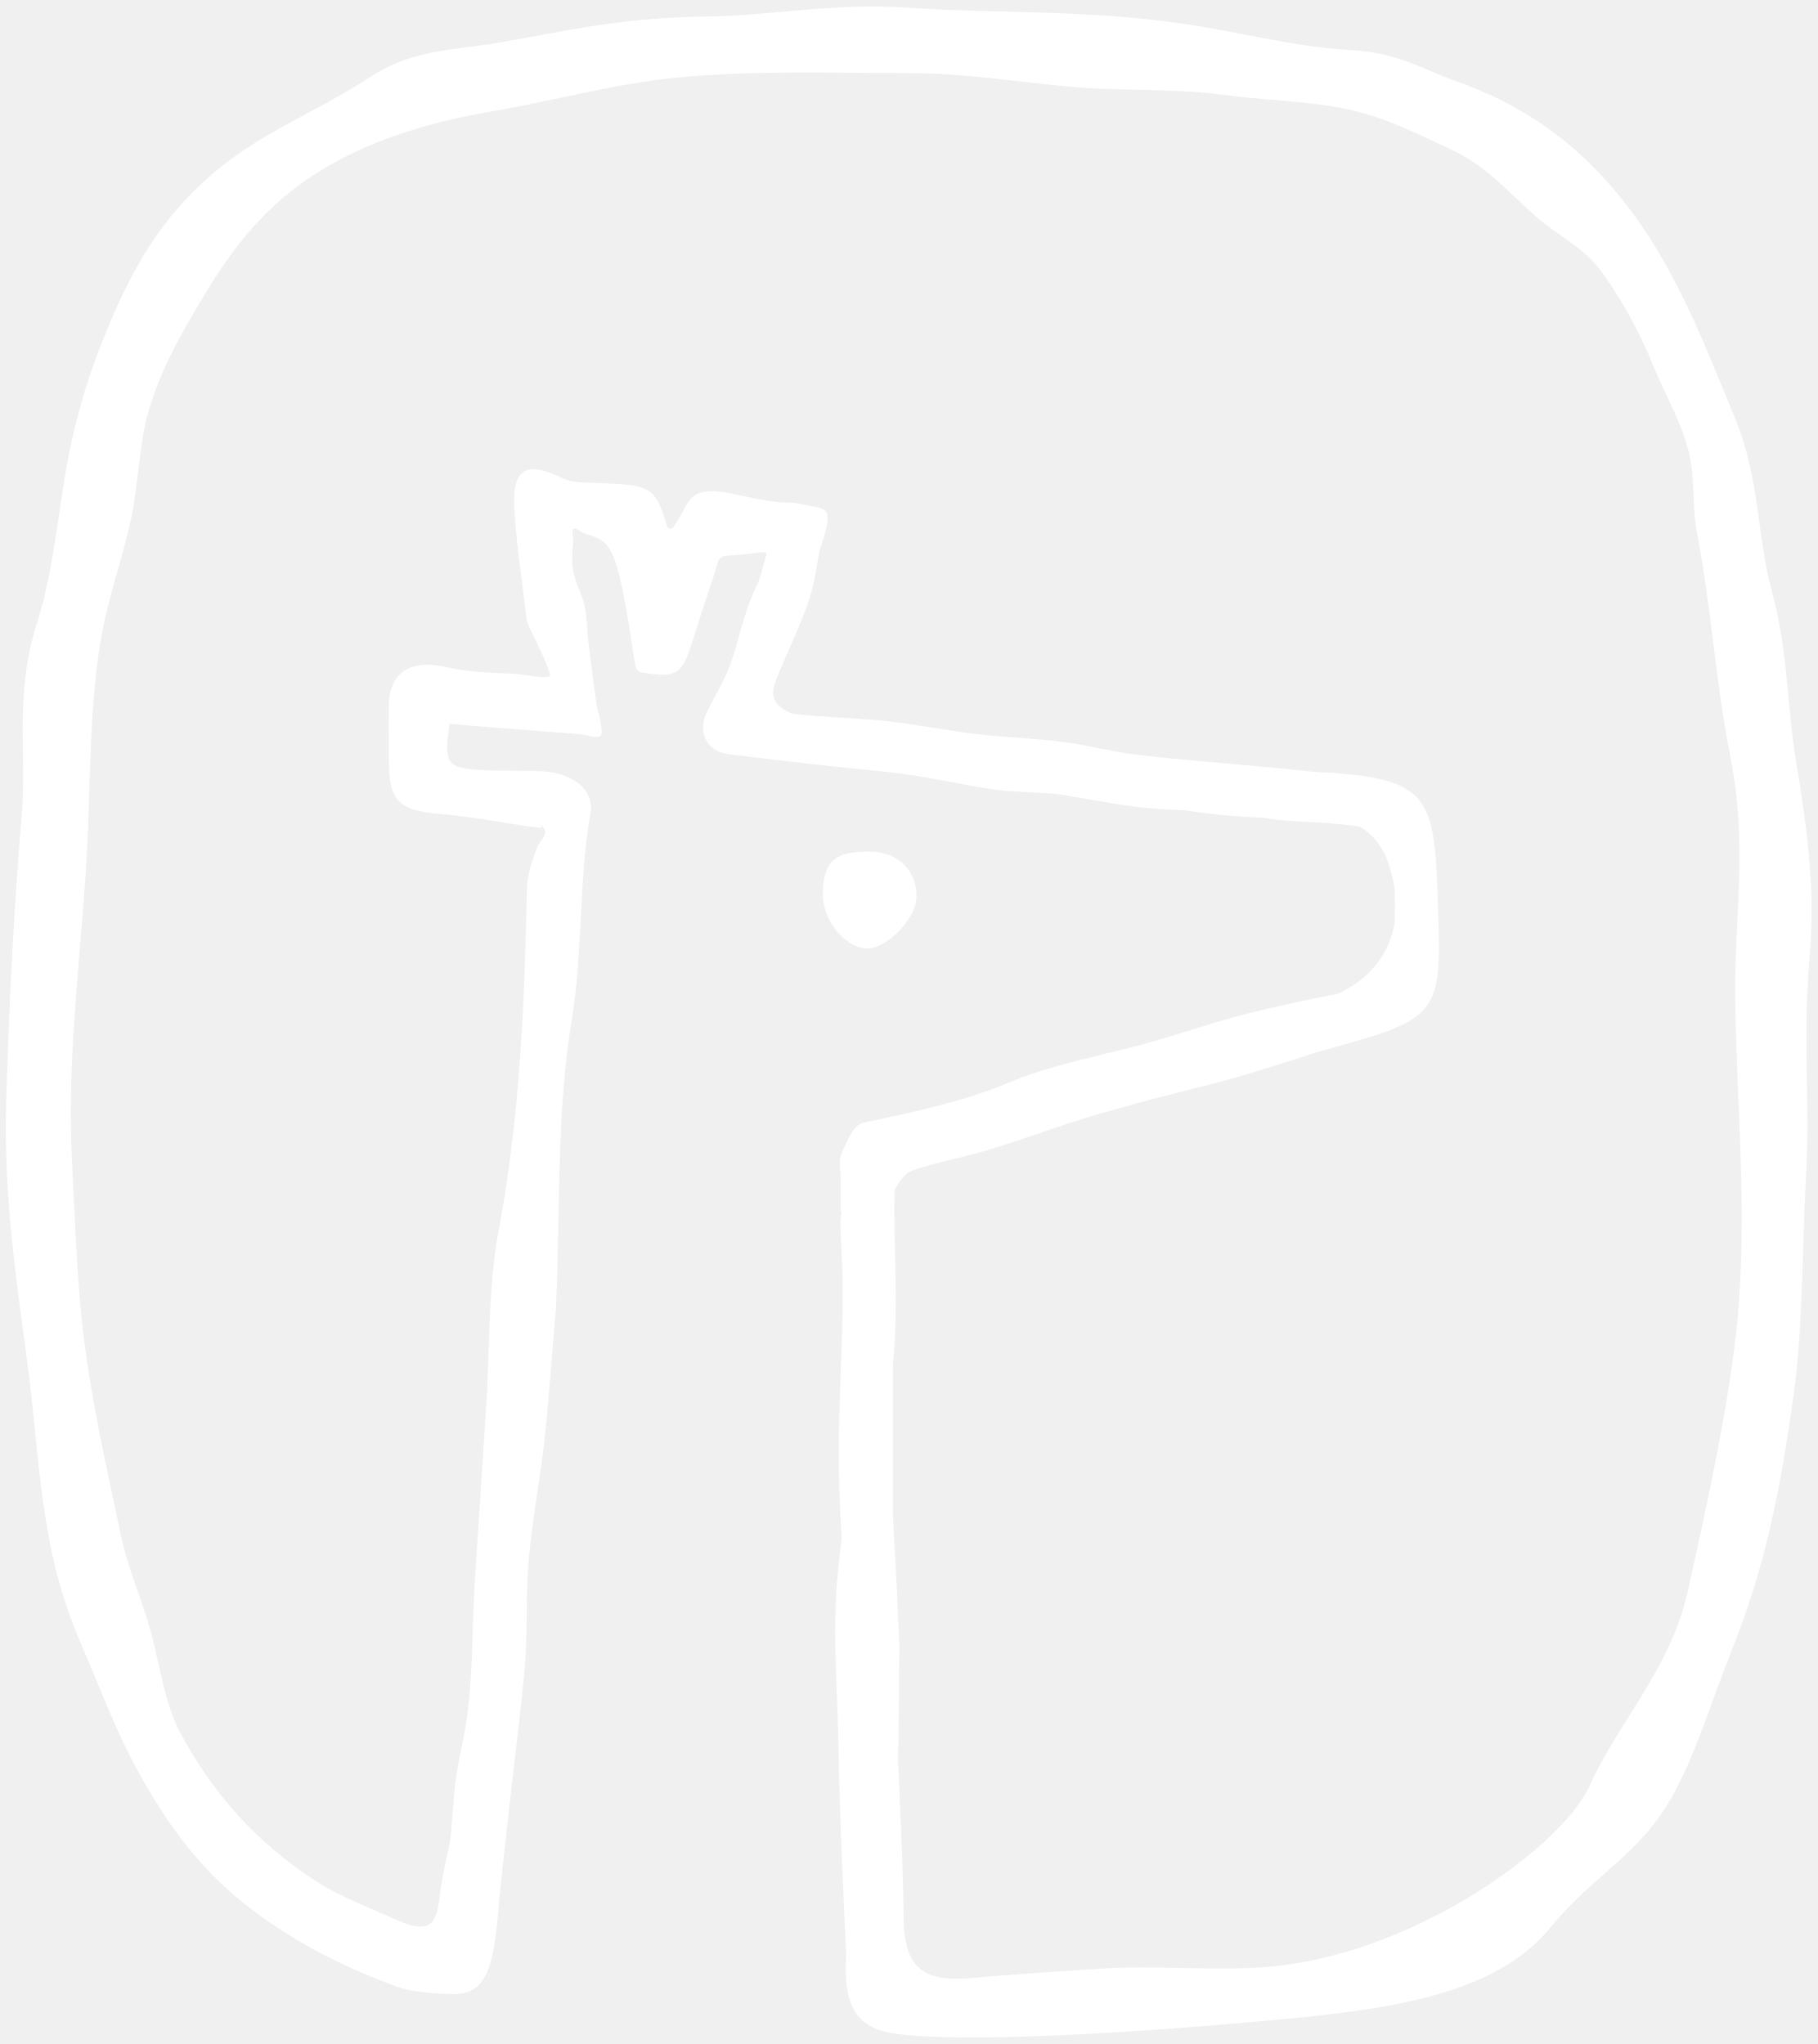
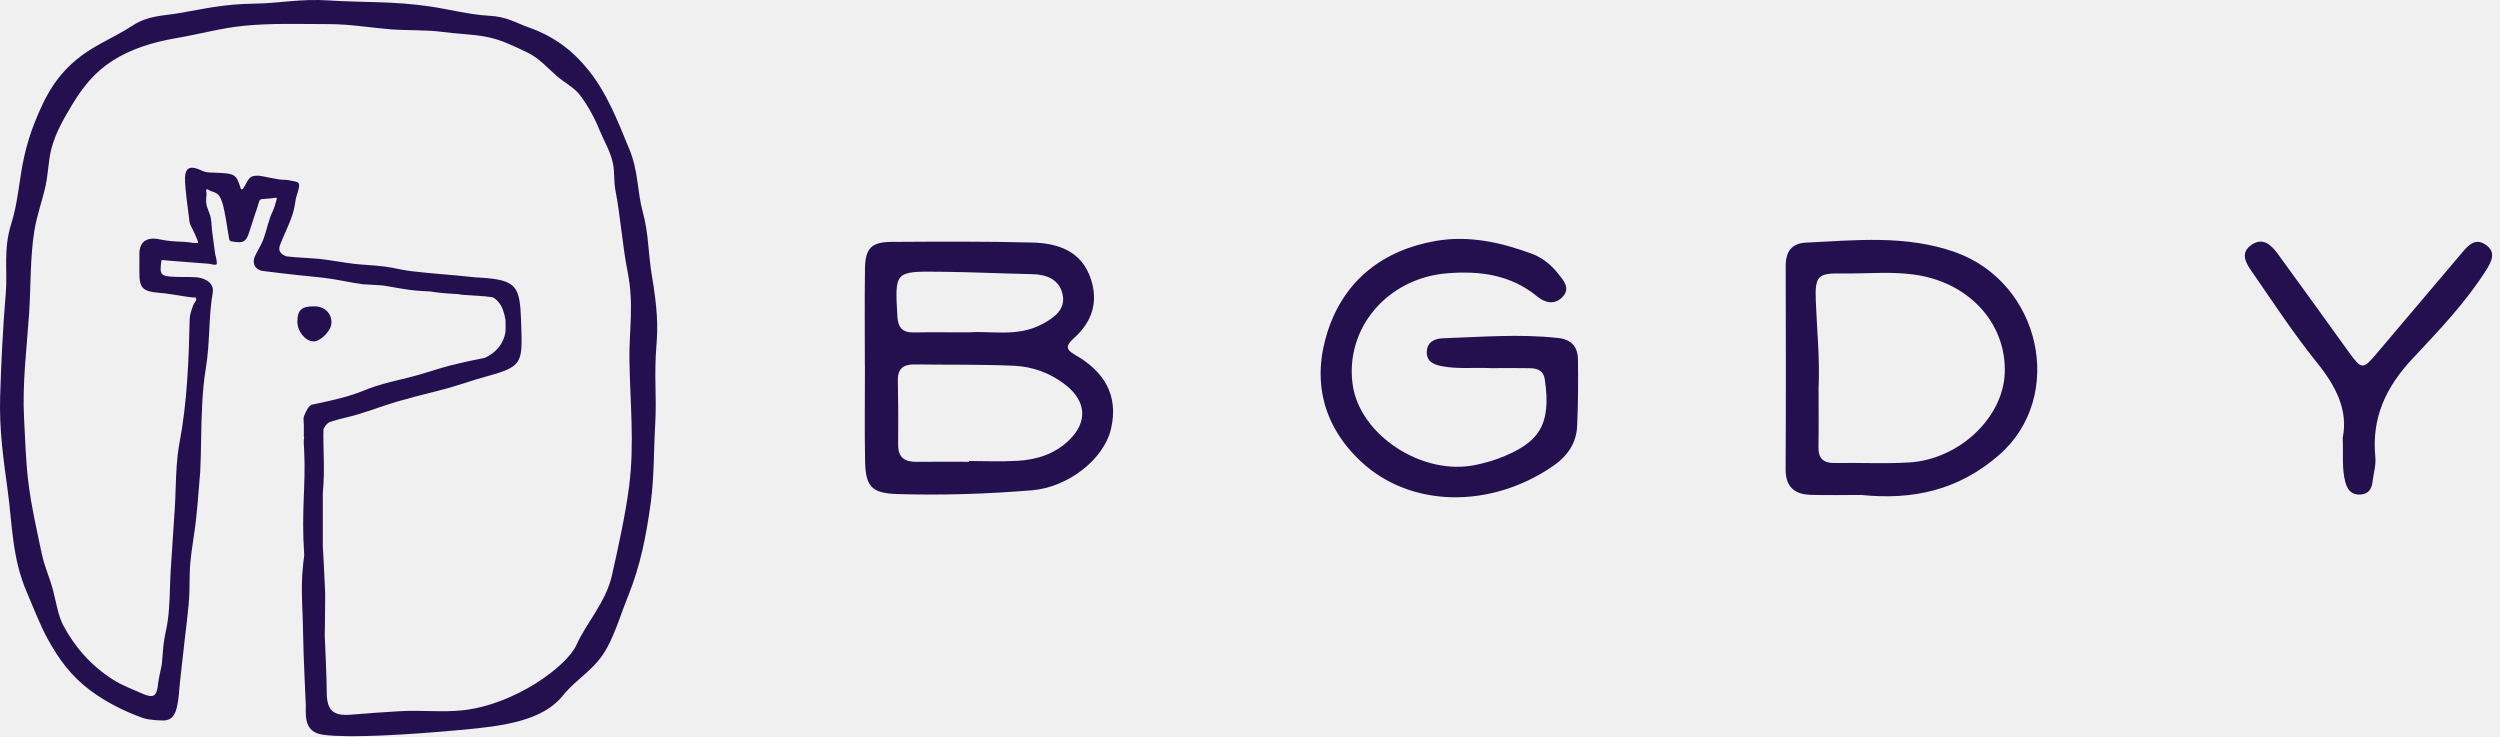
- <svg xmlns="http://www.w3.org/2000/svg" width="80" height="90" viewBox="0 0 80 90" fill="none">
-   <g clip-path="url(#clip0_18_42)">
-     <path d="M79.077 33.621C78.653 31.127 78.724 28.694 78.008 26.081C77.324 23.583 77.482 21.117 76.386 18.44C74.845 14.673 73.616 11.539 71.415 8.791C69.648 6.586 67.45 4.763 64.112 3.582C62.636 3.06 61.574 2.318 59.439 2.203C57.049 2.075 54.705 1.44 52.323 1.082C47.769 0.399 44.148 0.618 40.046 0.343C36.591 0.111 34.065 0.69 31.023 0.731C27.181 0.783 24.941 1.375 21.896 1.888C19.868 2.229 18.152 2.174 16.276 3.403C14.156 4.791 11.945 5.663 10.081 7.074C7.118 9.319 5.736 11.913 4.436 15.206C3.931 16.481 3.515 17.842 3.187 19.291C2.572 22.004 2.459 24.812 1.631 27.425C0.622 30.612 1.188 33.128 0.956 35.888C0.601 40.115 0.409 44.162 0.277 48.36C0.144 52.577 0.697 56.199 1.216 60.09C1.761 64.189 1.72 68.115 3.537 72.311C4.342 74.169 5.081 76.161 5.972 77.802C7.363 80.364 8.876 82.446 11.238 84.196C13.05 85.538 15.145 86.638 17.519 87.491C18.322 87.781 19.74 87.793 19.74 87.793C21.175 87.911 21.661 87.04 21.89 84.629C21.928 84.229 21.956 83.828 21.993 83.427C21.999 83.365 22.402 79.65 22.618 77.828C22.784 76.436 22.953 74.997 23.085 73.578C23.163 72.746 23.174 71.895 23.184 71.071C23.195 70.278 23.206 69.459 23.276 68.658C23.363 67.675 23.51 66.679 23.652 65.716C23.767 64.943 23.881 64.169 23.968 63.392C24.106 62.142 24.207 60.867 24.304 59.634C24.348 59.096 24.389 58.559 24.435 58.022L24.451 57.86C24.461 57.746 24.473 57.633 24.478 57.518C24.535 56.252 24.559 54.96 24.581 53.71C24.634 50.819 24.687 47.829 25.161 44.959C25.411 43.445 25.49 41.908 25.566 40.422C25.644 38.893 25.724 37.312 25.994 35.773C26.058 35.405 25.967 35.054 25.733 34.757C25.367 34.295 24.68 34.004 23.845 33.959C23.414 33.935 22.981 33.935 22.547 33.935C22.225 33.934 21.902 33.933 21.579 33.923C20.582 33.892 20.067 33.828 19.838 33.542C19.616 33.264 19.658 32.771 19.79 31.87L20.984 31.973L25.492 32.324C25.796 32.35 26.283 32.545 26.441 32.398C26.599 32.251 26.268 31.098 26.268 31.098C26.136 30.095 26.017 29.205 25.905 28.313C25.88 28.106 25.866 27.895 25.852 27.686C25.828 27.354 25.807 27.012 25.733 26.684C25.677 26.428 25.58 26.177 25.486 25.934C25.372 25.64 25.254 25.334 25.213 25.026C25.158 24.631 25.198 24.213 25.236 23.81C25.251 23.653 25.127 23.392 25.238 23.3C25.351 23.207 25.571 23.43 25.745 23.488C26.131 23.617 26.531 23.75 26.725 24.018C27.107 24.544 27.256 25.257 27.398 25.946L27.413 26.014C27.583 26.838 27.711 27.683 27.835 28.499C27.879 28.781 27.921 29.061 27.982 29.357C28.007 29.485 28.116 29.587 28.245 29.608C28.642 29.672 28.931 29.708 29.171 29.708C29.988 29.708 30.169 29.261 30.567 27.969C30.818 27.161 31.086 26.358 31.36 25.54L31.61 24.722C31.655 24.577 31.788 24.476 31.94 24.473L33.058 24.383C33.461 24.343 33.773 24.213 33.733 24.441C33.573 24.931 33.513 25.388 33.267 25.89C32.728 26.992 32.543 28.165 32.143 29.269C31.977 29.726 31.74 30.168 31.512 30.595C31.363 30.872 31.215 31.147 31.084 31.43C30.897 31.831 30.897 32.255 31.082 32.593C31.267 32.93 31.61 33.147 32.046 33.203C33.454 33.383 34.865 33.543 36.277 33.704C37.313 33.822 38.412 33.91 39.447 34.035C41.046 34.23 42.566 34.613 44.163 34.818L46.217 34.935C46.394 34.945 46.571 34.965 46.747 34.992L48.88 35.358C50.202 35.588 51.235 35.643 52.234 35.687C53.495 35.884 54.635 35.969 55.609 36.006C55.849 36.048 56.088 36.088 56.319 36.107C57.501 36.208 58.678 36.214 59.862 36.4C60.37 36.701 60.806 37.184 61.069 37.886C61.23 38.319 61.334 38.742 61.395 39.152C61.408 39.637 61.408 40.124 61.396 40.609C61.176 41.984 60.309 43.106 58.894 43.756C57.55 44.018 56.214 44.304 54.918 44.629C54.086 44.837 53.253 45.097 52.447 45.347C51.889 45.521 51.332 45.695 50.77 45.854C50.076 46.05 49.371 46.222 48.667 46.394C47.233 46.744 45.75 47.106 44.381 47.68C42.497 48.469 40.523 48.894 38.614 49.305L37.986 49.44C37.581 49.529 37.275 50.248 37.039 50.8C36.941 51.031 36.964 51.314 36.987 51.588C36.997 51.707 37.007 51.827 37.007 51.942V53.37L37.044 53.373C37.007 53.605 36.983 53.836 36.996 54.063C37.013 54.39 37.029 54.716 37.045 55.043C37.256 59.213 36.687 62.408 37.045 67.548C37.066 67.862 36.986 68.175 36.957 68.49C36.933 68.74 36.913 68.991 36.886 69.242C36.822 69.816 36.795 70.394 36.778 70.973C36.72 73.032 36.895 75.117 36.916 77.185C36.942 79.7 37.241 85.947 37.244 85.99C37.24 86.22 37.237 86.45 37.234 86.68C37.214 88.328 37.753 89.227 39.113 89.492C39.113 89.492 41.814 90.255 56.197 88.933C61.123 88.481 65.858 87.841 68.28 84.837C70.125 82.55 72.227 81.687 73.713 78.908C74.744 76.981 75.364 74.818 76.252 72.61C77.672 69.074 78.389 65.573 78.963 61.353C79.39 58.201 79.317 54.91 79.504 51.757C79.695 48.562 79.344 45.958 79.654 42.169C79.841 39.888 79.772 37.719 79.077 33.621ZM76.336 59.434C75.893 62.859 75.038 66.73 74.281 70.129C73.54 73.458 71.162 75.953 69.981 78.618C68.835 81.207 62.498 85.928 56.081 86.578C53.71 86.819 50.971 86.527 48.628 86.674C46.642 86.799 44.657 86.923 42.676 87.1C42.47 87.118 42.278 87.127 42.096 87.127C41.309 87.127 40.751 86.95 40.391 86.587C39.96 86.151 39.764 85.417 39.773 84.275C39.783 82.804 39.532 77.54 39.532 77.54C39.568 76.004 39.567 74.469 39.582 72.932C39.584 72.764 39.593 72.595 39.588 72.426C39.578 72.126 39.56 71.825 39.547 71.525C39.514 70.701 39.478 69.877 39.432 69.051C39.387 68.255 39.34 67.459 39.301 66.663V60.243C39.307 60.145 39.311 60.047 39.316 59.947C39.563 57.391 39.32 54.867 39.377 52.346L39.41 52.354C39.569 52.029 39.854 51.643 40.178 51.534C40.788 51.326 41.426 51.169 42.044 51.018C42.547 50.895 43.066 50.767 43.569 50.614C44.327 50.38 45.078 50.125 45.83 49.869C46.602 49.606 47.398 49.34 48.192 49.099C48.933 48.891 49.675 48.686 50.415 48.477C50.895 48.352 51.374 48.23 51.846 48.111C52.567 47.929 53.288 47.747 54.005 47.554C54.714 47.363 55.425 47.139 56.115 46.923L56.792 46.711C57.075 46.624 57.356 46.531 57.636 46.438C57.727 46.408 57.819 46.38 57.911 46.35C58.377 46.218 58.843 46.085 59.308 45.953C59.396 45.929 59.473 45.906 59.557 45.882C62.391 45.072 63.174 44.587 63.315 42.554C63.342 42.163 63.347 41.715 63.337 41.197C63.334 41.013 63.329 40.825 63.323 40.624C63.185 36.222 63.218 34.792 60.527 34.257C59.831 34.119 58.962 34.038 57.848 33.984C57.831 33.983 57.814 33.982 57.797 33.98C57.673 33.968 57.55 33.957 57.426 33.944C54.932 33.664 52.411 33.521 49.919 33.216C48.896 33.091 47.901 32.814 46.879 32.678C45.6 32.507 44.316 32.478 43.036 32.329C41.676 32.171 40.32 31.888 38.958 31.745C37.616 31.605 36.365 31.596 35.026 31.441C34.644 31.397 34.278 31.119 34.138 30.887C34.003 30.663 34.001 30.363 34.133 30.021C34.325 29.524 34.539 29.035 34.754 28.546C35.068 27.828 35.395 27.088 35.636 26.332C35.9 25.513 35.888 25.203 36.049 24.373C36.12 24.009 36.499 23.155 36.419 22.697C36.425 22.385 35.946 22.325 35.725 22.286C35.315 22.215 35.041 22.125 34.736 22.13C33.678 22.147 32.088 21.625 31.389 21.625C30.216 21.625 30.331 22.253 29.623 23.231C29.553 23.326 29.408 23.303 29.373 23.19C28.823 21.393 28.657 21.369 26.3 21.266L26.042 21.257C25.58 21.243 25.103 21.229 24.724 21.042C24.199 20.784 23.794 20.66 23.485 20.66C23.25 20.66 23.069 20.73 22.931 20.875C22.694 21.128 22.599 21.614 22.639 22.365C22.706 23.551 22.861 24.752 23.013 25.913C23.075 26.379 23.135 26.846 23.191 27.312C23.201 27.404 23.241 27.489 23.28 27.573L23.324 27.672C23.324 27.672 24.279 29.578 24.208 29.753C24.137 29.927 23.088 29.687 22.576 29.666C21.481 29.621 20.535 29.582 19.62 29.372C19.33 29.305 19.058 29.271 18.809 29.271C17.724 29.271 17.124 29.909 17.116 31.067C17.111 31.65 17.113 32.232 17.114 32.815L17.116 33.47C17.116 35.242 17.534 35.685 19.351 35.838C20.36 35.922 21.367 36.087 22.433 36.261C22.895 36.337 23.369 36.411 23.837 36.446C23.87 36.45 23.718 36.189 23.934 36.461C24.15 36.733 23.741 37.05 23.636 37.333C23.416 37.935 23.208 38.504 23.196 39.083C23.093 43.926 22.912 49.078 21.957 54.143C21.625 55.912 21.564 57.761 21.506 59.55C21.478 60.381 21.45 61.213 21.397 62.039L21.21 64.865C21.209 64.88 21.209 64.896 21.208 64.911C21.104 66.463 21.002 68.013 20.904 69.565C20.858 70.283 20.836 70.999 20.814 71.714C20.762 73.44 20.706 75.224 20.306 77.001C20.181 77.559 20.092 78.127 20.02 78.7C19.957 79.463 19.895 80.225 19.829 80.988C19.829 80.988 19.415 82.89 19.373 83.342C19.261 84.581 18.962 84.831 18.516 84.831C18.251 84.831 17.898 84.732 17.467 84.539C16.258 83.996 15.014 83.53 13.997 82.886C11.216 81.12 9.288 78.838 7.912 76.255C7.296 75.098 7.033 73.378 6.689 72.047C6.259 70.386 5.655 69.199 5.306 67.531C4.68 64.543 4.048 61.819 3.679 58.811C3.379 56.353 3.299 53.615 3.17 51.147C2.946 46.858 3.481 42.739 3.775 38.429C4.001 35.124 3.881 31.632 4.412 28.321C4.721 26.398 5.37 24.718 5.781 22.794C6.079 21.408 6.114 19.777 6.465 18.391C6.964 16.414 8.035 14.589 8.982 13.011C10.313 10.795 11.736 9.025 13.903 7.641C16.072 6.256 18.692 5.407 21.64 4.907C24.336 4.449 27.085 3.68 29.761 3.42C33.232 3.083 36.572 3.217 39.957 3.217C42.637 3.217 44.872 3.641 47.532 3.852C49.477 4.007 51.855 3.9 53.779 4.167C55.504 4.407 57.391 4.434 59.091 4.763C60.912 5.115 62.408 5.899 63.92 6.602C65.434 7.304 66.44 8.51 67.641 9.558C68.55 10.352 69.722 10.913 70.451 11.903C71.376 13.158 72.157 14.572 72.791 16.142C73.291 17.381 74.06 18.628 74.377 20.061C74.616 21.142 74.481 22.312 74.689 23.393C75.323 26.68 75.517 30.017 76.16 33.263C76.956 37.278 76.338 40.402 76.383 43.896C76.453 49.236 77.021 54.129 76.336 59.434Z" fill="white" />
-     <path d="M38.129 41.762C38.978 41.819 40.298 40.494 40.341 39.541C40.393 38.361 39.547 37.511 38.305 37.497C36.743 37.479 36.243 37.921 36.222 39.342C36.205 40.498 37.149 41.696 38.129 41.762Z" fill="white" />
+ <svg xmlns="http://www.w3.org/2000/svg" width="163" height="48" viewBox="0 0 163 48" fill="none">
+   <g clip-path="url(#clip0_19_237)">
+     <path d="M162.043 15.941C161.392 15.515 160.957 15.962 160.547 16.449C158.69 18.655 156.812 20.845 154.956 23.052C154.065 24.109 153.978 24.114 153.132 22.942C151.593 20.808 150.06 18.669 148.507 16.546C148.088 15.975 147.545 15.45 146.802 15.961C146.007 16.509 146.458 17.185 146.842 17.739C148.22 19.726 149.546 21.759 151.062 23.638C152.303 25.177 153.113 26.747 152.744 28.548C152.792 29.653 152.678 30.551 152.915 31.427C153.047 31.921 153.302 32.272 153.882 32.245C154.406 32.221 154.626 31.911 154.685 31.432C154.752 30.887 154.924 30.332 154.872 29.799C154.619 27.24 155.56 25.234 157.301 23.378C159.005 21.56 160.749 19.742 162.096 17.614C162.435 17.078 162.795 16.432 162.043 15.941Z" fill="#24104F" />
+     <path d="M120.085 17.829C121.775 17.857 123.474 17.658 125.153 17.96C128.553 18.571 130.839 21.217 130.708 24.35C130.586 27.254 127.722 29.961 124.461 30.153C122.858 30.248 121.246 30.16 119.638 30.189C118.888 30.202 118.552 29.895 118.564 29.137C118.586 27.865 118.571 26.592 118.571 25.32C118.663 23.408 118.462 21.508 118.389 19.602C118.328 17.99 118.533 17.803 120.085 17.829ZM118.047 32.263C119.148 32.3 120.251 32.271 121.349 32.271C124.693 32.616 127.686 31.978 130.335 29.669C134.717 25.849 133.063 18.402 127.444 16.43C124.265 15.313 121.002 15.661 117.749 15.82C116.811 15.865 116.425 16.415 116.428 17.337C116.439 21.757 116.448 26.176 116.423 30.596C116.417 31.746 117.007 32.229 118.047 32.263Z" fill="#24104F" />
+     <path d="M88.75 30.105C91.963 33.098 97.164 33.191 101.241 30.397C102.193 29.745 102.774 28.914 102.828 27.784C102.897 26.342 102.9 24.895 102.883 23.45C102.874 22.629 102.482 22.133 101.579 22.035C99.077 21.762 96.582 21.969 94.084 22.056C93.519 22.076 93.052 22.304 93.028 22.929C93.003 23.558 93.45 23.77 94.013 23.877C95.068 24.078 96.129 23.947 97.186 24.002C98.035 24.001 98.883 23.988 99.731 24.006C100.225 24.017 100.637 24.138 100.726 24.758C101.137 27.65 100.426 28.878 97.681 29.9C97.207 30.077 96.71 30.206 96.213 30.312C92.757 31.05 88.661 28.377 88.196 25.09C87.674 21.397 90.471 18.128 94.36 17.818C96.507 17.647 98.503 17.912 100.232 19.335C100.729 19.744 101.349 19.89 101.851 19.387C102.435 18.805 101.938 18.276 101.578 17.826C101.125 17.258 100.562 16.798 99.865 16.541C97.848 15.796 95.77 15.338 93.629 15.706C90.173 16.301 87.651 18.27 86.569 21.593C85.535 24.765 86.217 27.742 88.75 30.105Z" fill="#24104F" />
+     <path d="M69.693 28.71C68.76 29.608 67.593 29.971 66.345 30.045C65.291 30.108 64.23 30.058 63.173 30.058V30.108C62.03 30.108 60.888 30.1 59.745 30.111C58.981 30.118 58.55 29.828 58.56 28.994C58.575 27.595 58.566 26.195 58.54 24.796C58.525 24.013 58.925 23.751 59.641 23.761C61.799 23.791 63.959 23.752 66.114 23.848C67.35 23.903 68.516 24.332 69.51 25.125C70.843 26.188 70.914 27.536 69.693 28.71ZM58.506 20.599C58.346 17.708 58.328 17.688 61.232 17.716C63.26 17.736 65.288 17.833 67.316 17.875C68.256 17.895 69.058 18.231 69.275 19.165C69.505 20.147 68.763 20.693 67.983 21.117C66.355 22.003 64.582 21.554 63.178 21.67C61.77 21.67 60.67 21.655 59.57 21.675C58.816 21.689 58.547 21.341 58.506 20.599ZM70.053 22.016C71.196 20.988 71.617 19.699 71.131 18.209C70.53 16.369 68.996 15.859 67.311 15.814C64.26 15.733 61.206 15.754 58.153 15.771C56.8 15.78 56.415 16.18 56.396 17.543C56.367 19.627 56.388 21.711 56.388 23.795H56.394C56.394 25.879 56.365 27.964 56.403 30.047C56.434 31.759 56.855 32.161 58.52 32.212C61.449 32.302 64.374 32.206 67.292 31.965C69.61 31.775 71.954 29.977 72.431 27.985C72.965 25.755 71.967 24.198 70.076 23.126C69.389 22.736 69.571 22.45 70.053 22.016Z" fill="#24104F" />
+     <path d="M20.416 22.262C20.874 22.293 21.586 21.581 21.609 21.07C21.637 20.437 21.18 19.98 20.511 19.973C19.669 19.963 19.399 20.2 19.388 20.963C19.379 21.584 19.888 22.227 20.416 22.262Z" fill="#24104F" />
+     <path d="M41.013 31.748C40.774 33.586 40.313 35.664 39.905 37.489C39.506 39.276 38.223 40.615 37.587 42.045C36.969 43.435 33.553 45.97 30.094 46.319C28.816 46.447 27.339 46.291 26.076 46.37C25.006 46.437 23.936 46.503 22.868 46.598C22.756 46.608 22.653 46.613 22.555 46.613C22.131 46.613 21.83 46.518 21.636 46.323C21.404 46.089 21.298 45.695 21.302 45.082C21.308 44.292 21.173 41.467 21.173 41.467C21.192 40.643 21.192 39.818 21.2 38.994C21.201 38.903 21.205 38.812 21.203 38.722C21.198 38.561 21.188 38.399 21.181 38.238C21.163 37.796 21.144 37.353 21.119 36.91C21.095 36.483 21.069 36.055 21.048 35.628V32.182C21.051 32.13 21.054 32.077 21.056 32.024C21.189 30.651 21.058 29.297 21.089 27.943L21.107 27.948C21.193 27.773 21.346 27.566 21.521 27.508C21.849 27.396 22.194 27.312 22.527 27.23C22.798 27.164 23.078 27.096 23.349 27.013C23.758 26.888 24.163 26.751 24.568 26.614C24.984 26.473 25.413 26.33 25.841 26.2C26.241 26.089 26.64 25.979 27.04 25.867C27.298 25.799 27.556 25.734 27.811 25.67C28.2 25.572 28.588 25.475 28.975 25.371C29.357 25.268 29.741 25.148 30.112 25.032L30.477 24.919C30.629 24.872 30.781 24.822 30.932 24.772C30.981 24.756 31.031 24.741 31.081 24.725C31.331 24.654 31.583 24.582 31.834 24.512C31.881 24.499 31.922 24.487 31.968 24.474C33.495 24.039 33.917 23.779 33.994 22.687C34.008 22.477 34.011 22.237 34.006 21.959C34.004 21.86 34.001 21.759 33.998 21.651C33.924 19.288 33.941 18.521 32.491 18.234C32.115 18.16 31.647 18.116 31.046 18.087C31.038 18.087 31.028 18.086 31.019 18.085C30.952 18.078 30.886 18.073 30.819 18.066C29.475 17.915 28.116 17.839 26.772 17.675C26.221 17.608 25.684 17.459 25.133 17.386C24.444 17.294 23.752 17.279 23.061 17.199C22.328 17.114 21.597 16.962 20.863 16.885C20.14 16.81 19.465 16.806 18.743 16.722C18.538 16.699 18.34 16.55 18.265 16.425C18.192 16.304 18.191 16.144 18.262 15.96C18.366 15.693 18.481 15.431 18.597 15.168C18.766 14.783 18.942 14.385 19.073 13.98C19.214 13.54 19.208 13.374 19.295 12.928C19.333 12.733 19.538 12.274 19.495 12.028C19.498 11.861 19.239 11.829 19.12 11.808C18.899 11.77 18.752 11.721 18.587 11.724C18.017 11.733 17.16 11.453 16.783 11.453C16.151 11.453 16.213 11.79 15.831 12.315C15.793 12.366 15.715 12.354 15.696 12.293C15.399 11.329 15.31 11.316 14.04 11.26L13.9 11.255C13.651 11.248 13.394 11.241 13.19 11.14C12.907 11.002 12.688 10.935 12.522 10.935C12.395 10.935 12.298 10.972 12.223 11.05C12.095 11.186 12.044 11.447 12.066 11.851C12.102 12.487 12.186 13.132 12.267 13.755C12.301 14.005 12.333 14.255 12.363 14.506C12.369 14.555 12.391 14.601 12.412 14.646L12.435 14.699C12.435 14.699 12.95 15.722 12.911 15.816C12.874 15.909 12.308 15.781 12.032 15.77C11.441 15.745 10.931 15.724 10.438 15.611C10.282 15.575 10.135 15.557 10.001 15.557C9.416 15.557 9.093 15.9 9.088 16.522C9.086 16.835 9.087 17.147 9.087 17.46L9.088 17.811C9.088 18.762 9.314 19 10.293 19.082C10.838 19.128 11.38 19.216 11.955 19.31C12.204 19.35 12.459 19.39 12.712 19.409C12.729 19.411 12.648 19.271 12.764 19.417C12.88 19.563 12.66 19.733 12.603 19.885C12.484 20.208 12.373 20.513 12.366 20.824C12.31 23.424 12.213 26.189 11.698 28.908C11.519 29.858 11.486 30.85 11.454 31.81C11.44 32.257 11.425 32.703 11.396 33.147L11.296 34.663C11.295 34.672 11.295 34.68 11.294 34.688C11.238 35.521 11.183 36.353 11.13 37.187C11.106 37.572 11.094 37.956 11.082 38.34C11.053 39.266 11.024 40.224 10.808 41.178C10.741 41.477 10.693 41.782 10.654 42.09C10.62 42.499 10.586 42.908 10.551 43.318C10.551 43.318 10.327 44.339 10.305 44.581C10.245 45.247 10.083 45.38 9.843 45.38C9.7 45.38 9.51 45.328 9.277 45.224C8.625 44.932 7.955 44.682 7.407 44.337C5.908 43.389 4.868 42.164 4.127 40.778C3.795 40.156 3.652 39.233 3.467 38.519C3.236 37.627 2.91 36.99 2.722 36.094C2.384 34.491 2.043 33.028 1.845 31.414C1.683 30.095 1.64 28.624 1.57 27.3C1.449 24.998 1.738 22.787 1.896 20.473C2.018 18.699 1.953 16.825 2.24 15.048C2.406 14.015 2.756 13.114 2.978 12.081C3.138 11.337 3.157 10.461 3.346 9.717C3.615 8.656 4.193 7.676 4.703 6.829C5.421 5.64 6.188 4.69 7.356 3.947C8.525 3.203 9.938 2.748 11.527 2.479C12.98 2.233 14.462 1.82 15.905 1.681C17.776 1.5 19.576 1.572 21.401 1.572C22.846 1.572 24.051 1.799 25.485 1.912C26.534 1.996 27.815 1.939 28.852 2.082C29.782 2.21 30.8 2.225 31.716 2.402C32.698 2.591 33.504 3.012 34.319 3.389C35.136 3.766 35.678 4.413 36.325 4.976C36.816 5.402 37.447 5.703 37.84 6.234C38.339 6.908 38.76 7.667 39.101 8.51C39.371 9.175 39.786 9.844 39.956 10.614C40.085 11.194 40.013 11.822 40.125 12.402C40.467 14.167 40.571 15.958 40.918 17.7C41.347 19.855 41.014 21.532 41.038 23.408C41.076 26.274 41.382 28.901 41.013 31.748ZM42.49 17.892C42.262 16.554 42.3 15.247 41.914 13.845C41.546 12.504 41.631 11.18 41.04 9.744C40.209 7.721 39.547 6.039 38.36 4.564C37.407 3.38 36.223 2.402 34.423 1.768C33.627 1.487 33.055 1.089 31.904 1.027C30.616 0.959 29.352 0.618 28.068 0.426C25.613 0.059 23.661 0.177 21.45 0.029C19.587 -0.095 18.225 0.216 16.585 0.238C14.515 0.265 13.307 0.583 11.666 0.858C10.572 1.042 9.647 1.012 8.635 1.672C7.493 2.417 6.301 2.885 5.296 3.642C3.699 4.848 2.954 6.24 2.253 8.007C1.981 8.692 1.756 9.423 1.58 10.2C1.248 11.656 1.187 13.164 0.741 14.566C0.197 16.277 0.502 17.628 0.377 19.109C0.186 21.378 0.082 23.55 0.011 25.804C-0.061 28.067 0.238 30.012 0.517 32.1C0.811 34.3 0.789 36.408 1.768 38.66C2.202 39.658 2.6 40.727 3.081 41.608C3.831 42.983 4.647 44.1 5.92 45.04C6.897 45.76 8.026 46.35 9.306 46.809C9.739 46.964 10.503 46.97 10.503 46.97C11.277 47.034 11.539 46.566 11.662 45.272C11.683 45.057 11.698 44.842 11.718 44.627C11.721 44.594 11.938 42.599 12.054 41.621C12.144 40.874 12.235 40.102 12.306 39.34C12.348 38.894 12.354 38.437 12.36 37.995C12.366 37.569 12.371 37.129 12.409 36.699C12.456 36.171 12.535 35.637 12.612 35.12C12.674 34.705 12.736 34.289 12.782 33.873C12.857 33.201 12.911 32.517 12.963 31.855C12.987 31.567 13.009 31.278 13.034 30.99L13.042 30.903C13.048 30.842 13.055 30.781 13.057 30.719C13.088 30.04 13.101 29.346 13.113 28.676C13.141 27.123 13.17 25.518 13.425 23.978C13.56 23.165 13.603 22.341 13.644 21.543C13.686 20.722 13.729 19.873 13.874 19.047C13.909 18.849 13.86 18.661 13.733 18.502C13.537 18.253 13.166 18.098 12.716 18.073C12.484 18.061 12.25 18.061 12.016 18.06C11.842 18.06 11.668 18.059 11.494 18.054C10.957 18.037 10.68 18.003 10.556 17.85C10.436 17.7 10.459 17.436 10.53 16.952L11.174 17.007L13.604 17.196C13.767 17.209 14.03 17.314 14.116 17.235C14.2 17.157 14.022 16.538 14.022 16.538C13.951 15.999 13.887 15.522 13.826 15.043C13.813 14.932 13.805 14.819 13.798 14.706C13.785 14.528 13.773 14.344 13.734 14.168C13.704 14.031 13.651 13.896 13.601 13.766C13.539 13.608 13.475 13.444 13.453 13.278C13.424 13.066 13.445 12.842 13.466 12.626C13.474 12.541 13.407 12.401 13.467 12.352C13.528 12.302 13.646 12.421 13.74 12.453C13.948 12.522 14.164 12.594 14.268 12.737C14.474 13.019 14.555 13.402 14.631 13.772L14.639 13.809C14.731 14.251 14.8 14.705 14.867 15.143C14.89 15.294 14.913 15.445 14.946 15.603C14.96 15.672 15.018 15.727 15.088 15.738C15.302 15.772 15.458 15.792 15.587 15.792C16.027 15.792 16.125 15.552 16.34 14.858C16.475 14.424 16.619 13.993 16.767 13.554L16.902 13.115C16.926 13.037 16.998 12.983 17.08 12.981L17.682 12.933C17.9 12.912 18.068 12.842 18.046 12.964C17.96 13.227 17.928 13.473 17.795 13.742C17.505 14.334 17.405 14.963 17.189 15.556C17.1 15.801 16.972 16.038 16.849 16.268C16.768 16.416 16.689 16.564 16.618 16.716C16.518 16.931 16.518 17.159 16.617 17.34C16.717 17.521 16.901 17.637 17.137 17.667C17.896 17.764 18.656 17.85 19.418 17.937C19.977 18 20.569 18.047 21.127 18.114C21.989 18.218 22.808 18.424 23.669 18.535L24.776 18.598C24.872 18.603 24.967 18.613 25.062 18.628L26.212 18.825C26.925 18.948 27.481 18.978 28.02 19.001C28.7 19.107 29.314 19.152 29.839 19.172C29.969 19.195 30.098 19.216 30.222 19.226C30.859 19.28 31.494 19.284 32.132 19.383C32.406 19.545 32.641 19.804 32.783 20.181C32.869 20.414 32.925 20.641 32.959 20.861C32.966 21.121 32.966 21.383 32.959 21.643C32.84 22.381 32.373 22.983 31.61 23.332C30.886 23.473 30.166 23.627 29.467 23.801C29.018 23.913 28.569 24.052 28.135 24.186C27.834 24.28 27.534 24.373 27.231 24.458C26.857 24.564 26.477 24.656 26.097 24.748C25.324 24.936 24.524 25.131 23.786 25.439C22.771 25.862 21.707 26.09 20.678 26.311L20.339 26.383C20.121 26.431 19.956 26.817 19.829 27.113C19.776 27.237 19.788 27.389 19.801 27.536C19.806 27.6 19.811 27.664 19.811 27.726V28.493L19.831 28.494C19.811 28.619 19.799 28.743 19.805 28.865C19.814 29.04 19.823 29.215 19.832 29.391C19.946 31.629 19.639 33.344 19.832 36.103C19.843 36.272 19.8 36.44 19.784 36.609C19.771 36.743 19.761 36.878 19.746 37.013C19.711 37.321 19.697 37.631 19.688 37.942C19.657 39.047 19.751 40.166 19.762 41.276C19.776 42.626 19.938 45.98 19.939 46.003C19.937 46.126 19.935 46.249 19.934 46.373C19.923 47.258 20.214 47.74 20.947 47.882C20.947 47.882 22.403 48.292 30.156 47.582C32.812 47.34 35.364 46.996 36.67 45.384C37.665 44.156 38.798 43.693 39.599 42.201C40.155 41.167 40.489 40.005 40.968 38.821C41.733 36.922 42.12 35.043 42.429 32.778C42.659 31.086 42.62 29.32 42.721 27.627C42.824 25.912 42.635 24.515 42.802 22.481C42.902 21.256 42.865 20.092 42.49 17.892Z" fill="#24104F" />
  </g>
  <defs>
-     <clipPath id="clip0_18_42">
-       <rect width="80" height="90" fill="white" />
+     <clipPath id="clip0_19_237">
+       <rect width="162.523" height="48" fill="white" />
    </clipPath>
  </defs>
</svg>
